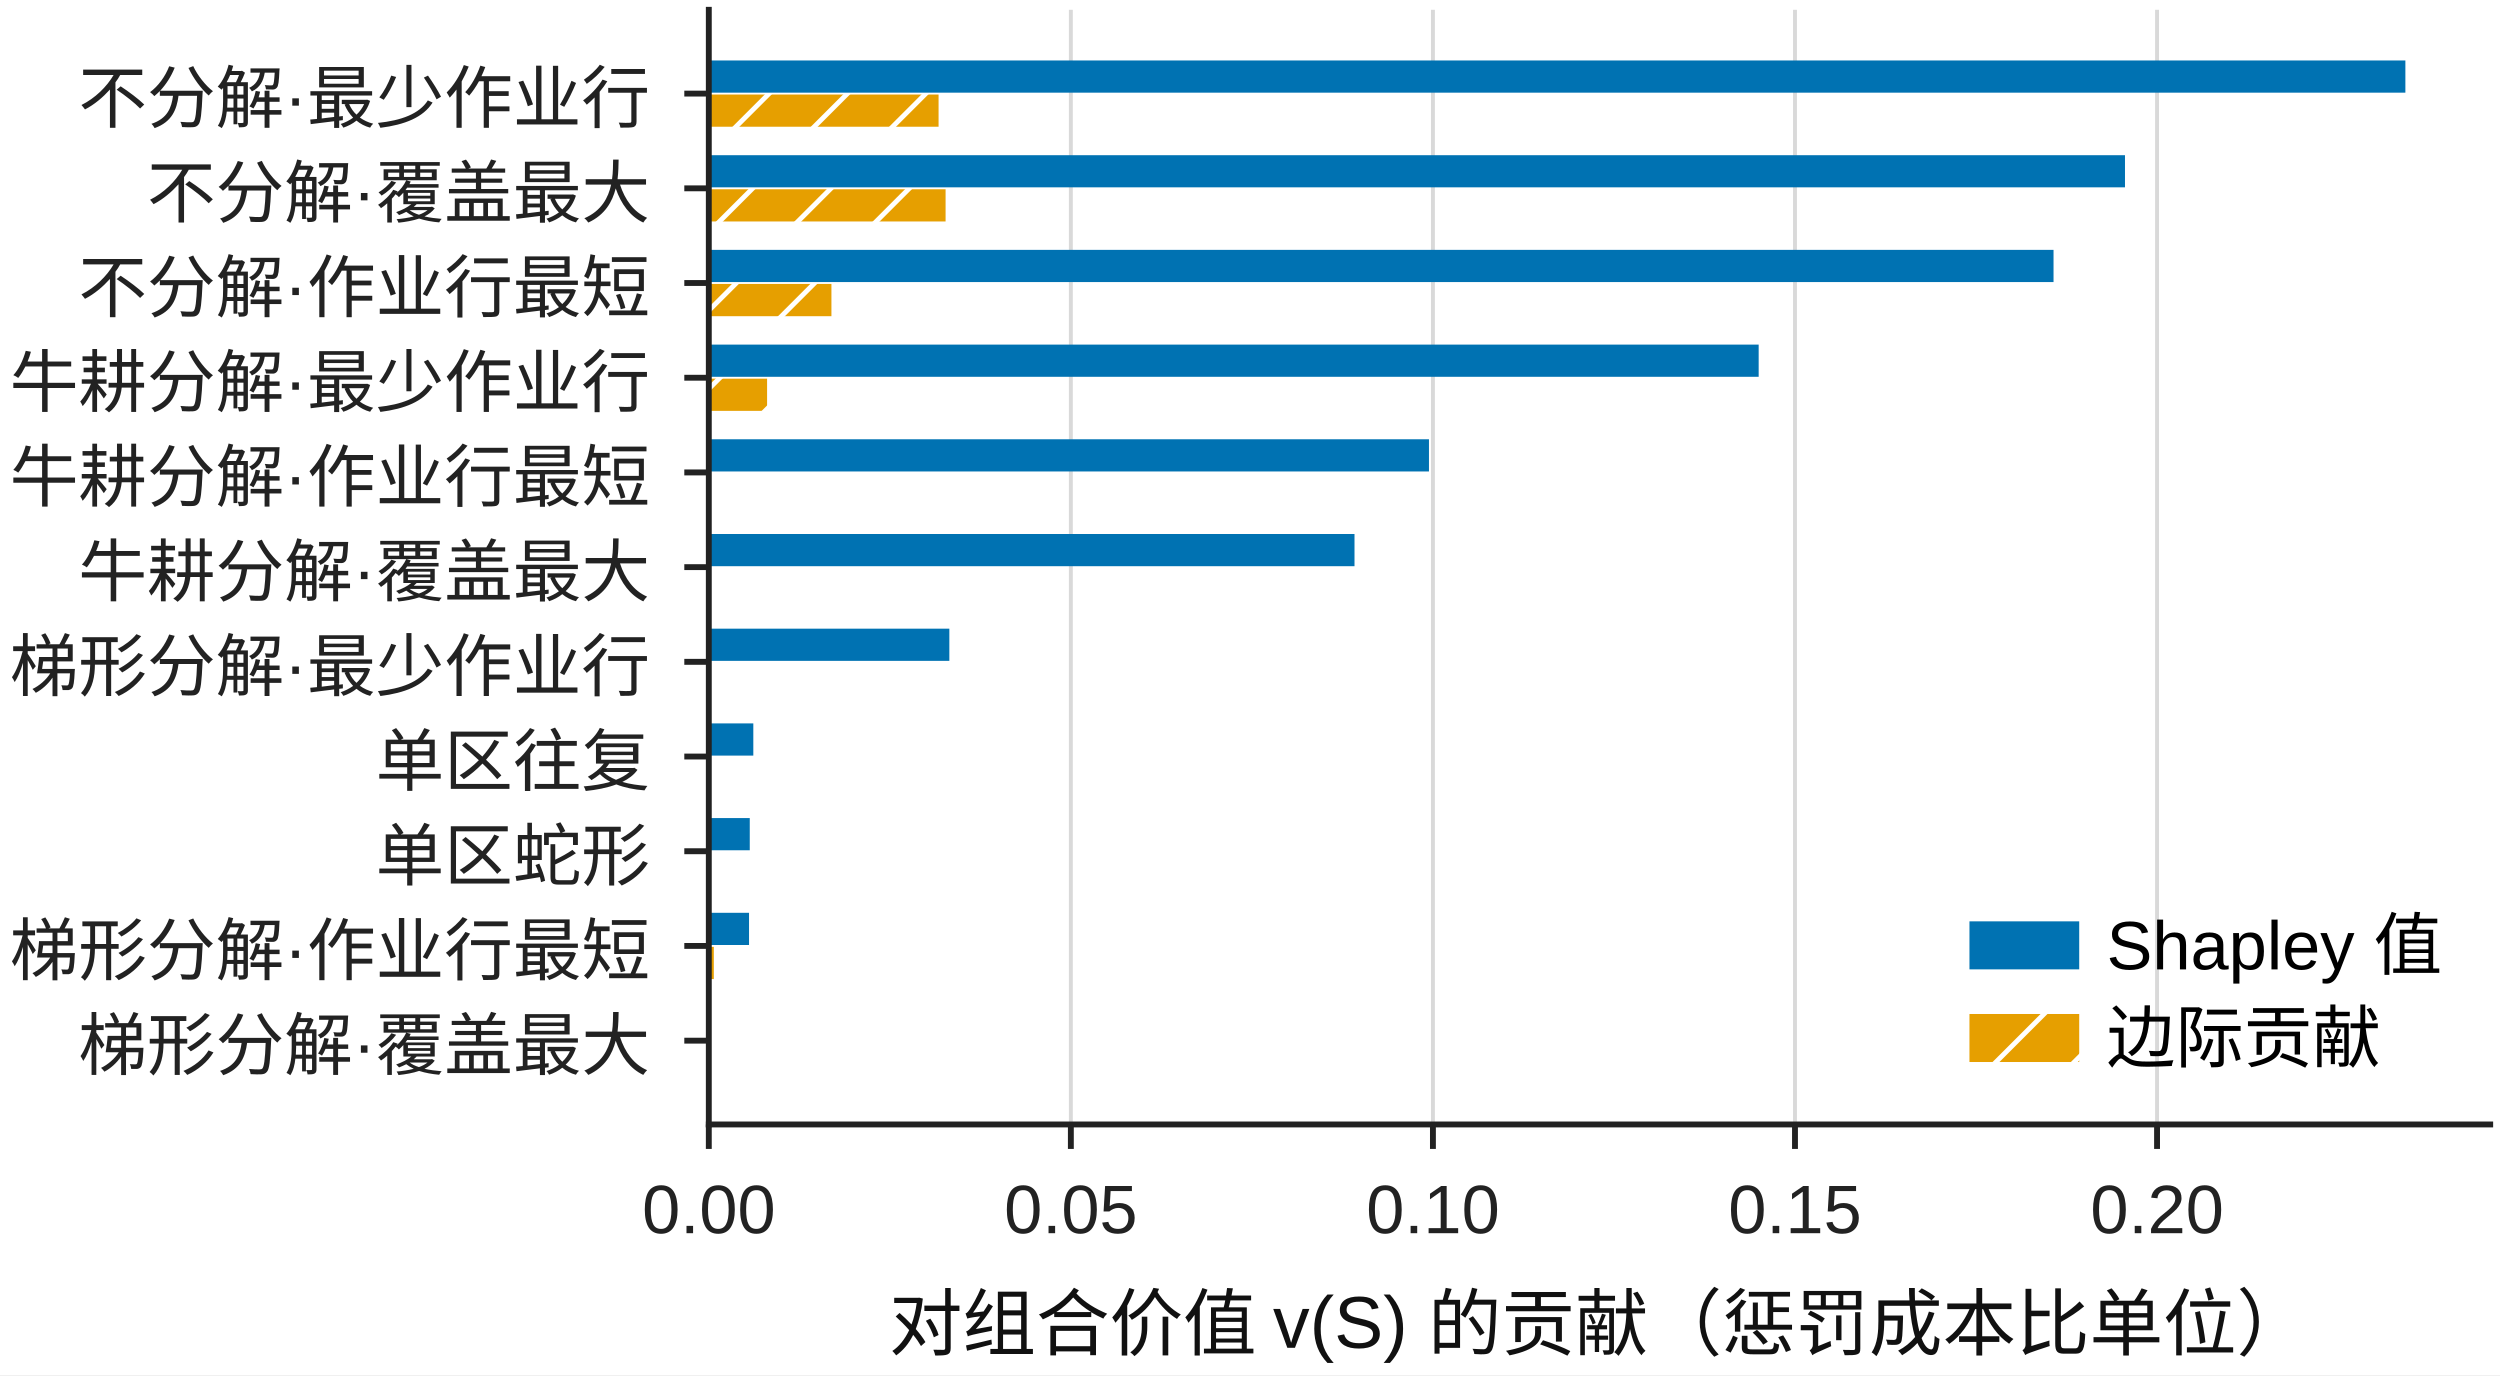
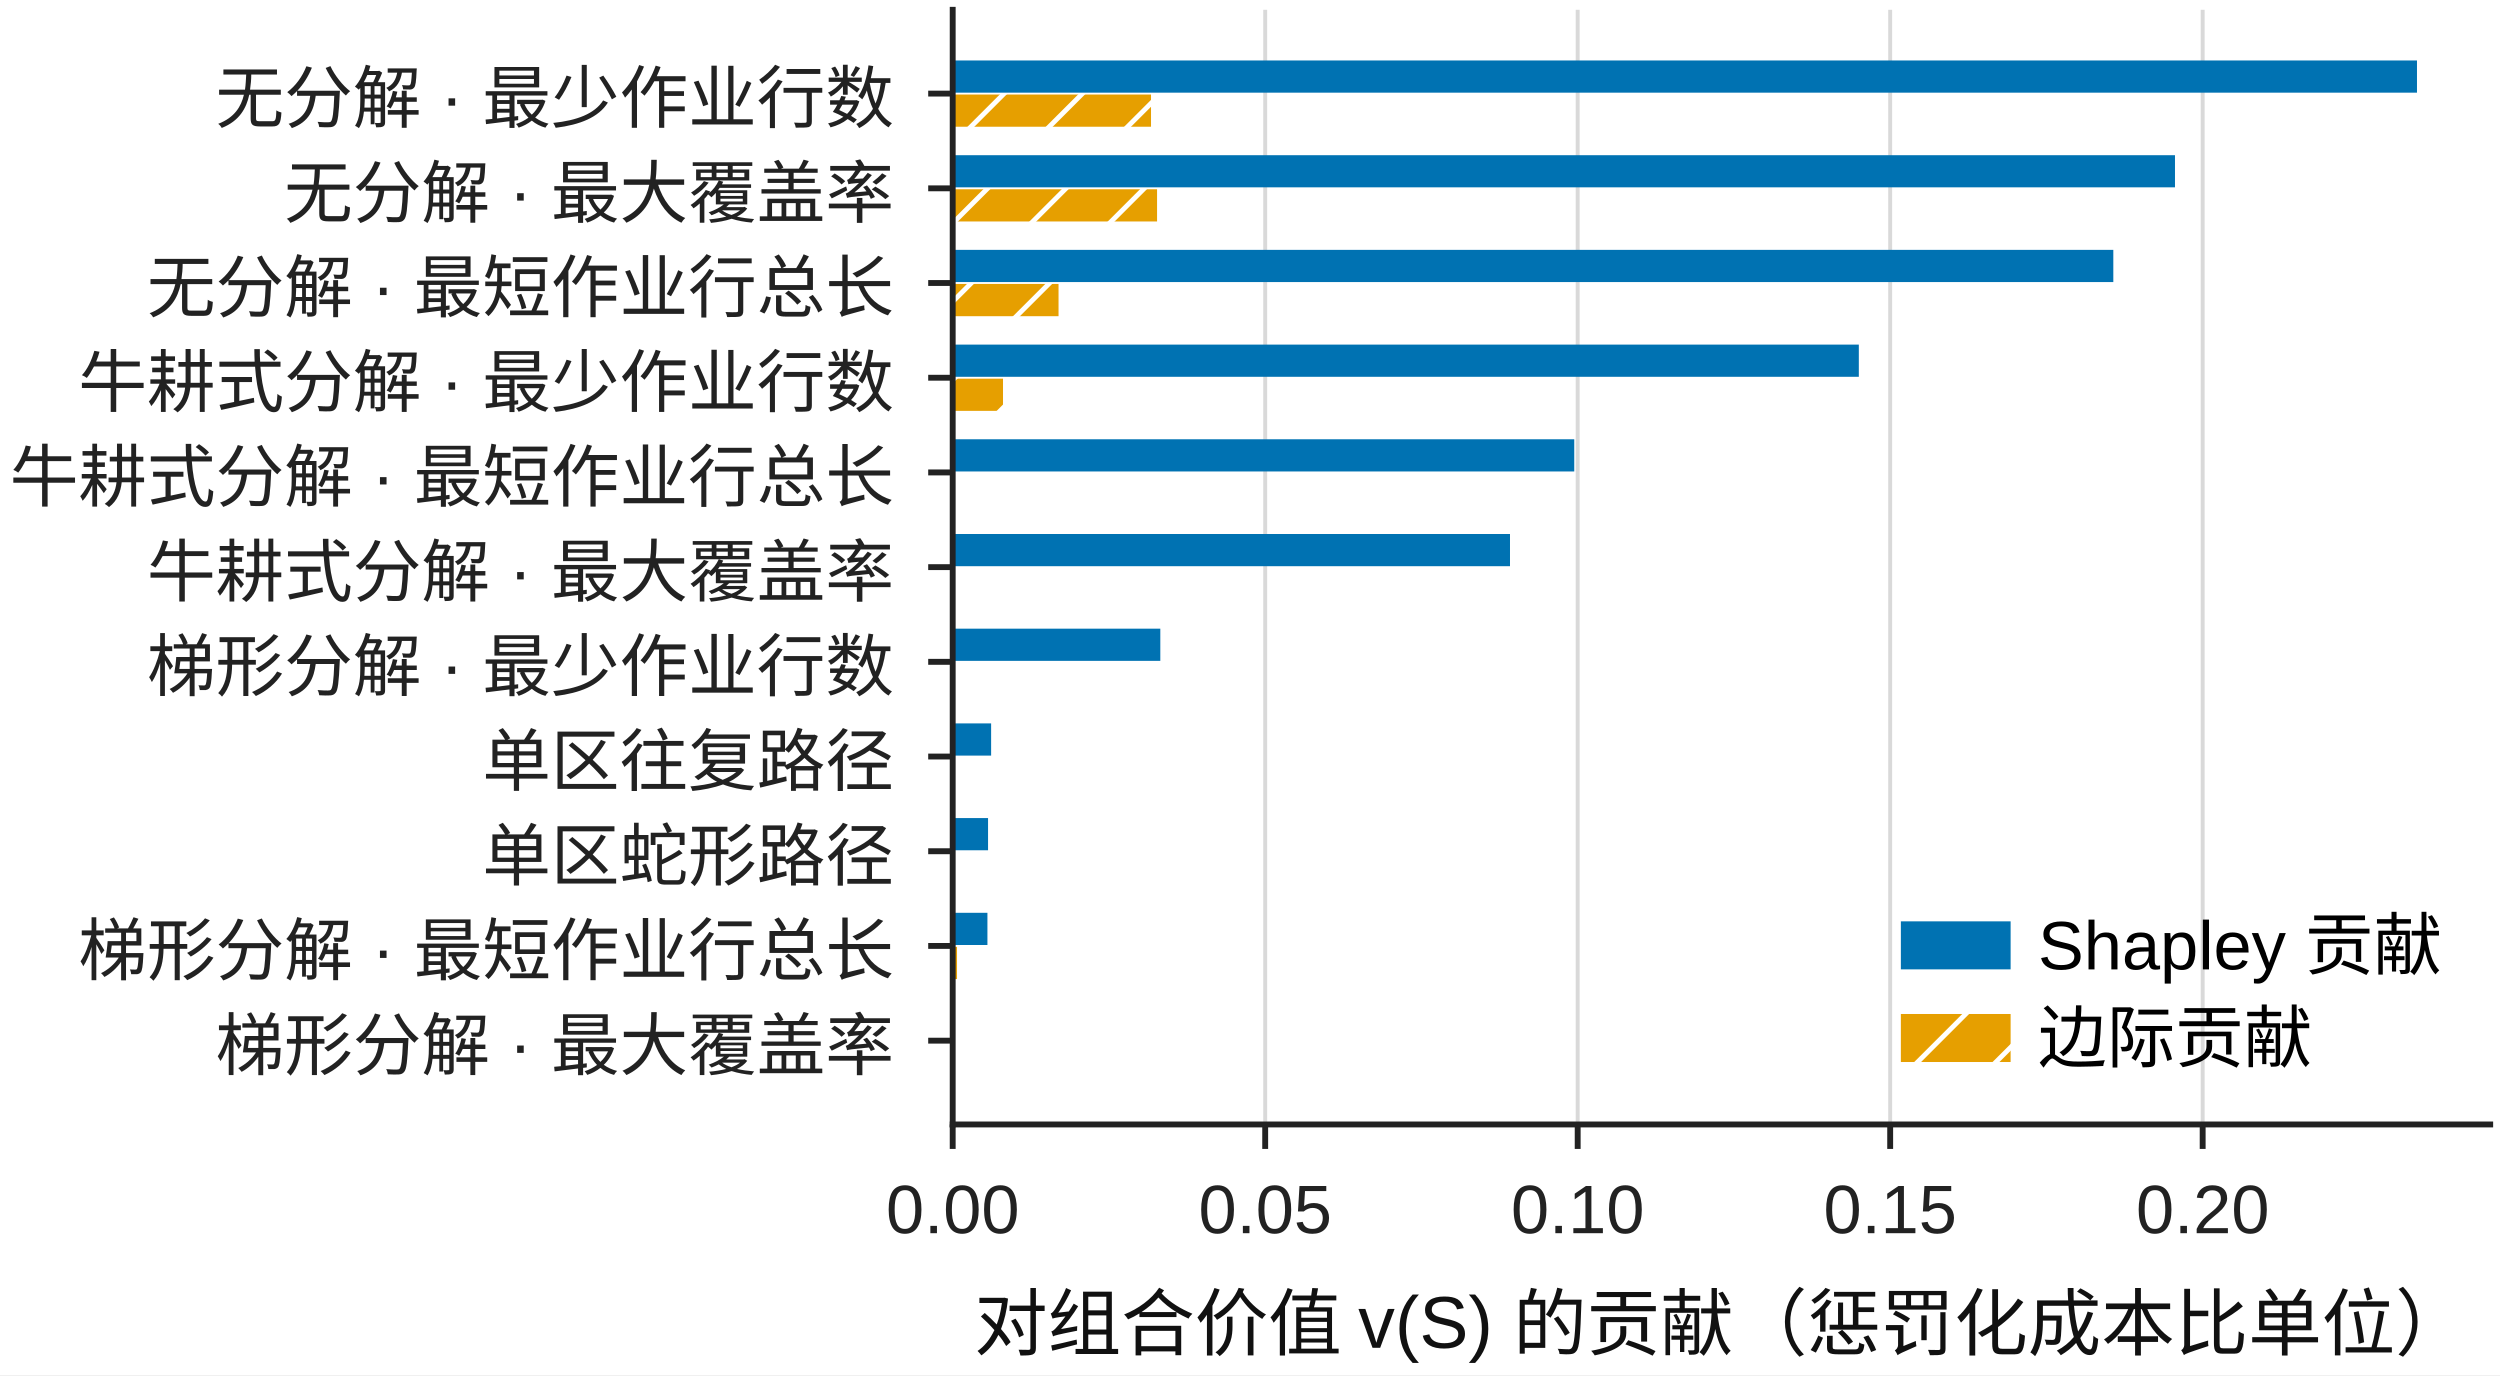
<svg xmlns="http://www.w3.org/2000/svg" xmlns:xlink="http://www.w3.org/1999/xlink" width="255.118pt" height="140.315pt" viewBox="0 0 255.118 140.315" version="1.1">
  <defs>
    <style type="text/css">*{stroke-linejoin: round; stroke-linecap: butt}</style>
  </defs>
  <g id="figure_1">
    <g id="patch_1">
      <path d="M 0 140.315  L 255.118 140.315  L 255.118 0  L 0 0  z " style="fill: #ffffff" />
    </g>
    <g id="axes_1">
      <g id="patch_2">
-         <path d="M 72.331 114.748  L 254.118 114.748  L 254.118 1  L 72.331 1  z " style="fill: #ffffff" />
+         <path d="M 97.22 114.748  L 254.118 114.748  L 254.118 1  L 97.22 1  z " style="fill: #ffffff" />
      </g>
      <g id="matplotlib.axis_1">
        <g id="xtick_1">
          <g id="line2d_1">
-             <path d="M 72.331 114.748  L 72.331 1  " clip-path="url(#p17f7d53b56)" style="fill: none; stroke: #d9d9d9; stroke-width: 0.4; stroke-linecap: square" />
+             <path d="M 97.22 114.748  L 97.22 1  " clip-path="url(#pa2594eb626)" style="fill: none; stroke: #d9d9d9; stroke-width: 0.4; stroke-linecap: square" />
          </g>
          <g id="line2d_2">
            <defs>
-               <path id="ma6243a1132" d="M 0 0  L 0 2.5  " style="stroke: #222222; stroke-width: 0.6" />
+               <path id="m73b802f398" d="M 0 0  L 0 2.5  " style="stroke: #222222; stroke-width: 0.6" />
            </defs>
            <g>
-               <use xlink:href="#ma6243a1132" x="72.331" y="114.748" style="fill: #222222; stroke: #222222; stroke-width: 0.6" />
+               <use xlink:href="#m73b802f398" x="97.22" y="114.748" style="fill: #222222; stroke: #222222; stroke-width: 0.6" />
            </g>
          </g>
          <g id="text_1">
-             <text style="font-size: 7px; font-family: 'Liberation Sans', 'Noto Sans CJK SC', 'DejaVu Sans'; text-anchor: middle; fill: #222222" x="72.331" y="125.844" transform="rotate(-0 72.33078 125.8439)">0.00</text>
+             <text style="font-size: 7px; font-family: 'Liberation Sans', 'Noto Sans CJK SC', 'DejaVu Sans'; text-anchor: middle; fill: #222222" x="97.22" y="125.844" transform="rotate(-0 97.22016 125.8439)">0.00</text>
          </g>
        </g>
        <g id="xtick_2">
          <g id="line2d_3">
-             <path d="M 109.278 114.748  L 109.278 1  " clip-path="url(#p17f7d53b56)" style="fill: none; stroke: #d9d9d9; stroke-width: 0.4; stroke-linecap: square" />
+             <path d="M 129.109 114.748  L 129.109 1  " clip-path="url(#pa2594eb626)" style="fill: none; stroke: #d9d9d9; stroke-width: 0.4; stroke-linecap: square" />
          </g>
          <g id="line2d_4">
            <g>
-               <use xlink:href="#ma6243a1132" x="109.278" y="114.748" style="fill: #222222; stroke: #222222; stroke-width: 0.6" />
+               <use xlink:href="#m73b802f398" x="129.109" y="114.748" style="fill: #222222; stroke: #222222; stroke-width: 0.6" />
            </g>
          </g>
          <g id="text_2">
-             <text style="font-size: 7px; font-family: 'Liberation Sans', 'Noto Sans CJK SC', 'DejaVu Sans'; text-anchor: middle; fill: #222222" x="109.278" y="125.844" transform="rotate(-0 109.2783 125.8439)">0.05</text>
+             <text style="font-size: 7px; font-family: 'Liberation Sans', 'Noto Sans CJK SC', 'DejaVu Sans'; text-anchor: middle; fill: #222222" x="129.109" y="125.844" transform="rotate(-0 129.109 125.8439)">0.05</text>
          </g>
        </g>
        <g id="xtick_3">
          <g id="line2d_5">
-             <path d="M 146.226 114.748  L 146.226 1  " clip-path="url(#p17f7d53b56)" style="fill: none; stroke: #d9d9d9; stroke-width: 0.4; stroke-linecap: square" />
+             <path d="M 160.998 114.748  L 160.998 1  " clip-path="url(#pa2594eb626)" style="fill: none; stroke: #d9d9d9; stroke-width: 0.4; stroke-linecap: square" />
          </g>
          <g id="line2d_6">
            <g>
-               <use xlink:href="#ma6243a1132" x="146.226" y="114.748" style="fill: #222222; stroke: #222222; stroke-width: 0.6" />
+               <use xlink:href="#m73b802f398" x="160.998" y="114.748" style="fill: #222222; stroke: #222222; stroke-width: 0.6" />
            </g>
          </g>
          <g id="text_3">
-             <text style="font-size: 7px; font-family: 'Liberation Sans', 'Noto Sans CJK SC', 'DejaVu Sans'; text-anchor: middle; fill: #222222" x="146.226" y="125.844" transform="rotate(-0 146.2258 125.8439)">0.10</text>
+             <text style="font-size: 7px; font-family: 'Liberation Sans', 'Noto Sans CJK SC', 'DejaVu Sans'; text-anchor: middle; fill: #222222" x="160.998" y="125.844" transform="rotate(-0 160.9979 125.8439)">0.10</text>
          </g>
        </g>
        <g id="xtick_4">
          <g id="line2d_7">
-             <path d="M 183.173 114.748  L 183.173 1  " clip-path="url(#p17f7d53b56)" style="fill: none; stroke: #d9d9d9; stroke-width: 0.4; stroke-linecap: square" />
+             <path d="M 192.887 114.748  L 192.887 1  " clip-path="url(#pa2594eb626)" style="fill: none; stroke: #d9d9d9; stroke-width: 0.4; stroke-linecap: square" />
          </g>
          <g id="line2d_8">
            <g>
-               <use xlink:href="#ma6243a1132" x="183.173" y="114.748" style="fill: #222222; stroke: #222222; stroke-width: 0.6" />
+               <use xlink:href="#m73b802f398" x="192.887" y="114.748" style="fill: #222222; stroke: #222222; stroke-width: 0.6" />
            </g>
          </g>
          <g id="text_4">
-             <text style="font-size: 7px; font-family: 'Liberation Sans', 'Noto Sans CJK SC', 'DejaVu Sans'; text-anchor: middle; fill: #222222" x="183.173" y="125.844" transform="rotate(-0 183.1734 125.8439)">0.15</text>
+             <text style="font-size: 7px; font-family: 'Liberation Sans', 'Noto Sans CJK SC', 'DejaVu Sans'; text-anchor: middle; fill: #222222" x="192.887" y="125.844" transform="rotate(-0 192.8868 125.8439)">0.15</text>
          </g>
        </g>
        <g id="xtick_5">
          <g id="line2d_9">
-             <path d="M 220.121 114.748  L 220.121 1  " clip-path="url(#p17f7d53b56)" style="fill: none; stroke: #d9d9d9; stroke-width: 0.4; stroke-linecap: square" />
+             <path d="M 224.776 114.748  L 224.776 1  " clip-path="url(#pa2594eb626)" style="fill: none; stroke: #d9d9d9; stroke-width: 0.4; stroke-linecap: square" />
          </g>
          <g id="line2d_10">
            <g>
-               <use xlink:href="#ma6243a1132" x="220.121" y="114.748" style="fill: #222222; stroke: #222222; stroke-width: 0.6" />
+               <use xlink:href="#m73b802f398" x="224.776" y="114.748" style="fill: #222222; stroke: #222222; stroke-width: 0.6" />
            </g>
          </g>
          <g id="text_5">
-             <text style="font-size: 7px; font-family: 'Liberation Sans', 'Noto Sans CJK SC', 'DejaVu Sans'; text-anchor: middle; fill: #222222" x="220.121" y="125.844" transform="rotate(-0 220.1209 125.8439)">0.20</text>
+             <text style="font-size: 7px; font-family: 'Liberation Sans', 'Noto Sans CJK SC', 'DejaVu Sans'; text-anchor: middle; fill: #222222" x="224.776" y="125.844" transform="rotate(-0 224.7756 125.8439)">0.20</text>
          </g>
        </g>
        <g id="text_6">
-           <text style="font-size: 7.5px; font-family: 'Liberation Sans', 'Noto Sans CJK SC', 'DejaVu Sans'; text-anchor: middle; fill: #111111" x="163.224" y="137.737" transform="rotate(-0 163.2244 137.7366)">对组合价值 v(S) 的贡献（惩罚成本比单位）</text>
+           <text style="font-size: 7.5px; font-family: 'Liberation Sans', 'Noto Sans CJK SC', 'DejaVu Sans'; text-anchor: middle; fill: #111111" x="175.669" y="137.737" transform="rotate(-0 175.6691 137.7366)">对组合价值 v(S) 的贡献（惩罚化成本比单位）</text>
        </g>
      </g>
      <g id="matplotlib.axis_2">
        <g id="ytick_1">
          <g id="line2d_11">
            <defs>
-               <path id="mcd2bfc6cad" d="M 0 0  L -2.5 0  " style="stroke: #222222; stroke-width: 0.6" />
+               <path id="m5dc2315831" d="M 0 0  L -2.5 0  " style="stroke: #222222; stroke-width: 0.6" />
            </defs>
            <g>
-               <use xlink:href="#mcd2bfc6cad" x="72.331" y="9.553" style="fill: #222222; stroke: #222222; stroke-width: 0.6" />
+               <use xlink:href="#m5dc2315831" x="97.22" y="9.553" style="fill: #222222; stroke: #222222; stroke-width: 0.6" />
            </g>
          </g>
          <g id="text_7">
-             <text style="font-size: 7px; font-family: 'Liberation Sans', 'Noto Sans CJK SC', 'DejaVu Sans'; text-anchor: end; fill: #222222" x="66.331" y="12.496" transform="rotate(-0 66.33078 12.49611)">不分解·最少作业行</text>
+             <text style="font-size: 7px; font-family: 'Liberation Sans', 'Noto Sans CJK SC', 'DejaVu Sans'; text-anchor: end; fill: #222222" x="91.22" y="12.496" transform="rotate(-0 91.22016 12.49611)">无分解 · 最少作业行数</text>
          </g>
        </g>
        <g id="ytick_2">
          <g id="line2d_12">
            <g>
-               <use xlink:href="#mcd2bfc6cad" x="72.331" y="19.217" style="fill: #222222; stroke: #222222; stroke-width: 0.6" />
+               <use xlink:href="#m5dc2315831" x="97.22" y="19.217" style="fill: #222222; stroke: #222222; stroke-width: 0.6" />
            </g>
          </g>
          <g id="text_8">
-             <text style="font-size: 7px; font-family: 'Liberation Sans', 'Noto Sans CJK SC', 'DejaVu Sans'; text-anchor: end; fill: #222222" x="66.331" y="22.164" transform="rotate(-0 66.33078 22.16414)">不分解·覆盖最大</text>
+             <text style="font-size: 7px; font-family: 'Liberation Sans', 'Noto Sans CJK SC', 'DejaVu Sans'; text-anchor: end; fill: #222222" x="91.22" y="22.182" transform="rotate(-0 91.22016 22.18164)">无分解 · 最大覆盖率</text>
          </g>
        </g>
        <g id="ytick_3">
          <g id="line2d_13">
            <g>
-               <use xlink:href="#mcd2bfc6cad" x="72.331" y="28.881" style="fill: #222222; stroke: #222222; stroke-width: 0.6" />
+               <use xlink:href="#m5dc2315831" x="97.22" y="28.881" style="fill: #222222; stroke: #222222; stroke-width: 0.6" />
            </g>
          </g>
          <g id="text_9">
-             <text style="font-size: 7px; font-family: 'Liberation Sans', 'Noto Sans CJK SC', 'DejaVu Sans'; text-anchor: end; fill: #222222" x="66.331" y="31.825" transform="rotate(-0 66.33078 31.82452)">不分解·作业行最短</text>
+             <text style="font-size: 7px; font-family: 'Liberation Sans', 'Noto Sans CJK SC', 'DejaVu Sans'; text-anchor: end; fill: #222222" x="91.22" y="31.825" transform="rotate(-0 91.22016 31.82452)">无分解 · 最短作业行总长</text>
          </g>
        </g>
        <g id="ytick_4">
          <g id="line2d_14">
            <g>
-               <use xlink:href="#mcd2bfc6cad" x="72.331" y="38.545" style="fill: #222222; stroke: #222222; stroke-width: 0.6" />
+               <use xlink:href="#m5dc2315831" x="97.22" y="38.545" style="fill: #222222; stroke: #222222; stroke-width: 0.6" />
            </g>
          </g>
          <g id="text_10">
-             <text style="font-size: 7px; font-family: 'Liberation Sans', 'Noto Sans CJK SC', 'DejaVu Sans'; text-anchor: end; fill: #222222" x="66.331" y="41.489" transform="rotate(-0 66.33078 41.48873)">牛耕分解·最少作业行</text>
+             <text style="font-size: 7px; font-family: 'Liberation Sans', 'Noto Sans CJK SC', 'DejaVu Sans'; text-anchor: end; fill: #222222" x="91.22" y="41.489" transform="rotate(-0 91.22016 41.48873)">牛耕式分解 · 最少作业行数</text>
          </g>
        </g>
        <g id="ytick_5">
          <g id="line2d_15">
            <g>
-               <use xlink:href="#mcd2bfc6cad" x="72.331" y="48.21" style="fill: #222222; stroke: #222222; stroke-width: 0.6" />
+               <use xlink:href="#m5dc2315831" x="97.22" y="48.21" style="fill: #222222; stroke: #222222; stroke-width: 0.6" />
            </g>
          </g>
          <g id="text_11">
-             <text style="font-size: 7px; font-family: 'Liberation Sans', 'Noto Sans CJK SC', 'DejaVu Sans'; text-anchor: end; fill: #222222" x="66.331" y="51.153" transform="rotate(-0 66.33078 51.15294)">牛耕分解·作业行最短</text>
+             <text style="font-size: 7px; font-family: 'Liberation Sans', 'Noto Sans CJK SC', 'DejaVu Sans'; text-anchor: end; fill: #222222" x="91.22" y="51.153" transform="rotate(-0 91.22016 51.15294)">牛耕式分解 · 最短作业行总长</text>
          </g>
        </g>
        <g id="ytick_6">
          <g id="line2d_16">
            <g>
-               <use xlink:href="#mcd2bfc6cad" x="72.331" y="57.874" style="fill: #222222; stroke: #222222; stroke-width: 0.6" />
+               <use xlink:href="#m5dc2315831" x="97.22" y="57.874" style="fill: #222222; stroke: #222222; stroke-width: 0.6" />
            </g>
          </g>
          <g id="text_12">
-             <text style="font-size: 7px; font-family: 'Liberation Sans', 'Noto Sans CJK SC', 'DejaVu Sans'; text-anchor: end; fill: #222222" x="66.331" y="60.821" transform="rotate(-0 66.33078 60.82097)">牛耕分解·覆盖最大</text>
+             <text style="font-size: 7px; font-family: 'Liberation Sans', 'Noto Sans CJK SC', 'DejaVu Sans'; text-anchor: end; fill: #222222" x="91.22" y="60.838" transform="rotate(-0 91.22016 60.83847)">牛耕式分解 · 最大覆盖率</text>
          </g>
        </g>
        <g id="ytick_7">
          <g id="line2d_17">
            <g>
-               <use xlink:href="#mcd2bfc6cad" x="72.331" y="67.538" style="fill: #222222; stroke: #222222; stroke-width: 0.6" />
+               <use xlink:href="#m5dc2315831" x="97.22" y="67.538" style="fill: #222222; stroke: #222222; stroke-width: 0.6" />
            </g>
          </g>
          <g id="text_13">
-             <text style="font-size: 7px; font-family: 'Liberation Sans', 'Noto Sans CJK SC', 'DejaVu Sans'; text-anchor: end; fill: #222222" x="66.331" y="70.481" transform="rotate(-0 66.33078 70.48135)">梯形分解·最少作业行</text>
+             <text style="font-size: 7px; font-family: 'Liberation Sans', 'Noto Sans CJK SC', 'DejaVu Sans'; text-anchor: end; fill: #222222" x="91.22" y="70.481" transform="rotate(-0 91.22016 70.48135)">梯形分解 · 最少作业行数</text>
          </g>
        </g>
        <g id="ytick_8">
          <g id="line2d_18">
            <g>
-               <use xlink:href="#mcd2bfc6cad" x="72.331" y="77.202" style="fill: #222222; stroke: #222222; stroke-width: 0.6" />
+               <use xlink:href="#m5dc2315831" x="97.22" y="77.202" style="fill: #222222; stroke: #222222; stroke-width: 0.6" />
            </g>
          </g>
          <g id="text_14">
-             <text style="font-size: 7px; font-family: 'Liberation Sans', 'Noto Sans CJK SC', 'DejaVu Sans'; text-anchor: end; fill: #222222" x="66.331" y="80.156" transform="rotate(-0 66.33078 80.1565)">单区往复</text>
+             <text style="font-size: 7px; font-family: 'Liberation Sans', 'Noto Sans CJK SC', 'DejaVu Sans'; text-anchor: end; fill: #222222" x="91.22" y="80.156" transform="rotate(-0 91.22016 80.1565)">单区往复路径</text>
          </g>
        </g>
        <g id="ytick_9">
          <g id="line2d_19">
            <g>
-               <use xlink:href="#mcd2bfc6cad" x="72.331" y="86.866" style="fill: #222222; stroke: #222222; stroke-width: 0.6" />
+               <use xlink:href="#m5dc2315831" x="97.22" y="86.866" style="fill: #222222; stroke: #222222; stroke-width: 0.6" />
            </g>
          </g>
          <g id="text_15">
-             <text style="font-size: 7px; font-family: 'Liberation Sans', 'Noto Sans CJK SC', 'DejaVu Sans'; text-anchor: end; fill: #222222" x="66.331" y="89.821" transform="rotate(-0 66.33078 89.8207)">单区蛇形</text>
+             <text style="font-size: 7px; font-family: 'Liberation Sans', 'Noto Sans CJK SC', 'DejaVu Sans'; text-anchor: end; fill: #222222" x="91.22" y="89.821" transform="rotate(-0 91.22016 89.8207)">单区蛇形路径</text>
          </g>
        </g>
        <g id="ytick_10">
          <g id="line2d_20">
            <g>
-               <use xlink:href="#mcd2bfc6cad" x="72.331" y="96.531" style="fill: #222222; stroke: #222222; stroke-width: 0.6" />
+               <use xlink:href="#m5dc2315831" x="97.22" y="96.531" style="fill: #222222; stroke: #222222; stroke-width: 0.6" />
            </g>
          </g>
          <g id="text_16">
-             <text style="font-size: 7px; font-family: 'Liberation Sans', 'Noto Sans CJK SC', 'DejaVu Sans'; text-anchor: end; fill: #222222" x="66.331" y="99.474" transform="rotate(-0 66.33078 99.47397)">梯形分解·作业行最短</text>
+             <text style="font-size: 7px; font-family: 'Liberation Sans', 'Noto Sans CJK SC', 'DejaVu Sans'; text-anchor: end; fill: #222222" x="91.22" y="99.474" transform="rotate(-0 91.22016 99.47397)">梯形分解 · 最短作业行总长</text>
          </g>
        </g>
        <g id="ytick_11">
          <g id="line2d_21">
            <g>
-               <use xlink:href="#mcd2bfc6cad" x="72.331" y="106.195" style="fill: #222222; stroke: #222222; stroke-width: 0.6" />
+               <use xlink:href="#m5dc2315831" x="97.22" y="106.195" style="fill: #222222; stroke: #222222; stroke-width: 0.6" />
            </g>
          </g>
          <g id="text_17">
-             <text style="font-size: 7px; font-family: 'Liberation Sans', 'Noto Sans CJK SC', 'DejaVu Sans'; text-anchor: end; fill: #222222" x="66.331" y="109.142" transform="rotate(-0 66.33078 109.142)">梯形分解·覆盖最大</text>
+             <text style="font-size: 7px; font-family: 'Liberation Sans', 'Noto Sans CJK SC', 'DejaVu Sans'; text-anchor: end; fill: #222222" x="91.22" y="109.16" transform="rotate(-0 91.22016 109.1595)">梯形分解 · 最大覆盖率</text>
          </g>
        </g>
      </g>
      <g id="patch_3">
-         <path d="M 72.331 9.456  L 245.462 9.456  L 245.462 6.17  L 72.331 6.17  z " clip-path="url(#p17f7d53b56)" style="fill: #0072b2" />
+         <path d="M 97.22 9.456  L 246.647 9.456  L 246.647 6.17  L 97.22 6.17  z " clip-path="url(#pa2594eb626)" style="fill: #0072b2" />
      </g>
      <g id="patch_4">
-         <path d="M 72.331 19.12  L 216.849 19.12  L 216.849 15.835  L 72.331 15.835  z " clip-path="url(#p17f7d53b56)" style="fill: #0072b2" />
+         <path d="M 97.22 19.12  L 221.951 19.12  L 221.951 15.835  L 97.22 15.835  z " clip-path="url(#pa2594eb626)" style="fill: #0072b2" />
      </g>
      <g id="patch_5">
-         <path d="M 72.331 28.785  L 209.557 28.785  L 209.557 25.499  L 72.331 25.499  z " clip-path="url(#p17f7d53b56)" style="fill: #0072b2" />
+         <path d="M 97.22 28.785  L 215.658 28.785  L 215.658 25.499  L 97.22 25.499  z " clip-path="url(#pa2594eb626)" style="fill: #0072b2" />
      </g>
      <g id="patch_6">
-         <path d="M 72.331 38.449  L 179.467 38.449  L 179.467 35.163  L 72.331 35.163  z " clip-path="url(#p17f7d53b56)" style="fill: #0072b2" />
+         <path d="M 97.22 38.449  L 189.688 38.449  L 189.688 35.163  L 97.22 35.163  z " clip-path="url(#pa2594eb626)" style="fill: #0072b2" />
      </g>
      <g id="patch_7">
-         <path d="M 72.331 48.113  L 145.822 48.113  L 145.822 44.827  L 72.331 44.827  z " clip-path="url(#p17f7d53b56)" style="fill: #0072b2" />
+         <path d="M 97.22 48.113  L 160.649 48.113  L 160.649 44.827  L 97.22 44.827  z " clip-path="url(#pa2594eb626)" style="fill: #0072b2" />
      </g>
      <g id="patch_8">
-         <path d="M 72.331 57.777  L 138.223 57.777  L 138.223 54.491  L 72.331 54.491  z " clip-path="url(#p17f7d53b56)" style="fill: #0072b2" />
+         <path d="M 97.22 57.777  L 154.091 57.777  L 154.091 54.491  L 97.22 54.491  z " clip-path="url(#pa2594eb626)" style="fill: #0072b2" />
      </g>
      <g id="patch_9">
-         <path d="M 72.331 67.441  L 96.878 67.441  L 96.878 64.156  L 72.331 64.156  z " clip-path="url(#p17f7d53b56)" style="fill: #0072b2" />
+         <path d="M 97.22 67.441  L 118.407 67.441  L 118.407 64.156  L 97.22 64.156  z " clip-path="url(#pa2594eb626)" style="fill: #0072b2" />
      </g>
      <g id="patch_10">
-         <path d="M 72.331 77.106  L 76.874 77.106  L 76.874 73.82  L 72.331 73.82  z " clip-path="url(#p17f7d53b56)" style="fill: #0072b2" />
+         <path d="M 97.22 77.106  L 101.141 77.106  L 101.141 73.82  L 97.22 73.82  z " clip-path="url(#pa2594eb626)" style="fill: #0072b2" />
      </g>
      <g id="patch_11">
-         <path d="M 72.331 86.77  L 76.511 86.77  L 76.511 83.484  L 72.331 83.484  z " clip-path="url(#p17f7d53b56)" style="fill: #0072b2" />
+         <path d="M 97.22 86.77  L 100.828 86.77  L 100.828 83.484  L 97.22 83.484  z " clip-path="url(#pa2594eb626)" style="fill: #0072b2" />
      </g>
      <g id="patch_12">
-         <path d="M 72.331 96.434  L 76.437 96.434  L 76.437 93.148  L 72.331 93.148  z " clip-path="url(#p17f7d53b56)" style="fill: #0072b2" />
+         <path d="M 97.22 96.434  L 100.764 96.434  L 100.764 93.148  L 97.22 93.148  z " clip-path="url(#pa2594eb626)" style="fill: #0072b2" />
      </g>
      <g id="patch_13">
-         <path d="M 72.331 106.098  L 72.511 106.098  L 72.511 102.812  L 72.331 102.812  z " clip-path="url(#p17f7d53b56)" style="fill: #0072b2" />
+         <path d="M 97.22 106.098  L 97.375 106.098  L 97.375 102.812  L 97.22 102.812  z " clip-path="url(#pa2594eb626)" style="fill: #0072b2" />
      </g>
      <g id="patch_14">
-         <path d="M 72.331 12.935  L 95.779 12.935  L 95.779 9.649  L 72.331 9.649  z " clip-path="url(#p17f7d53b56)" style="fill: url(#h63b164978e)" />
+         <path d="M 97.22 12.935  L 117.458 12.935  L 117.458 9.649  L 97.22 9.649  z " clip-path="url(#pa2594eb626)" style="fill: url(#h008d9a49b0)" />
      </g>
      <g id="patch_15">
-         <path d="M 72.331 22.6  L 96.494 22.6  L 96.494 19.314  L 72.331 19.314  z " clip-path="url(#p17f7d53b56)" style="fill: url(#h63b164978e)" />
+         <path d="M 97.22 22.6  L 118.075 22.6  L 118.075 19.314  L 97.22 19.314  z " clip-path="url(#pa2594eb626)" style="fill: url(#h008d9a49b0)" />
      </g>
      <g id="patch_16">
-         <path d="M 72.331 32.264  L 84.845 32.264  L 84.845 28.978  L 72.331 28.978  z " clip-path="url(#p17f7d53b56)" style="fill: url(#h63b164978e)" />
+         <path d="M 97.22 32.264  L 108.021 32.264  L 108.021 28.978  L 97.22 28.978  z " clip-path="url(#pa2594eb626)" style="fill: url(#h008d9a49b0)" />
      </g>
      <g id="patch_17">
-         <path d="M 72.331 41.928  L 78.279 41.928  L 78.279 38.642  L 72.331 38.642  z " clip-path="url(#p17f7d53b56)" style="fill: url(#h63b164978e)" />
+         <path d="M 97.22 41.928  L 102.354 41.928  L 102.354 38.642  L 97.22 38.642  z " clip-path="url(#pa2594eb626)" style="fill: url(#h008d9a49b0)" />
      </g>
      <g id="patch_18">
-         <path d="M 72.331 51.592  L 72.379 51.592  L 72.379 48.306  L 72.331 48.306  z " clip-path="url(#p17f7d53b56)" style="fill: url(#h63b164978e)" />
+         <path d="M 97.22 51.592  L 97.262 51.592  L 97.262 48.306  L 97.22 48.306  z " clip-path="url(#pa2594eb626)" style="fill: url(#h008d9a49b0)" />
      </g>
      <g id="patch_19">
-         <path d="M 72.331 61.256  L 72.331 61.256  L 72.331 57.971  L 72.331 57.971  z " clip-path="url(#p17f7d53b56)" style="fill: url(#h63b164978e)" />
+         <path d="M 97.22 61.256  L 97.22 61.256  L 97.22 57.971  L 97.22 57.971  z " clip-path="url(#pa2594eb626)" style="fill: url(#h008d9a49b0)" />
      </g>
      <g id="patch_20">
-         <path d="M 72.331 70.921  L 72.355 70.921  L 72.355 67.635  L 72.331 67.635  z " clip-path="url(#p17f7d53b56)" style="fill: url(#h63b164978e)" />
+         <path d="M 97.22 70.921  L 97.241 70.921  L 97.241 67.635  L 97.22 67.635  z " clip-path="url(#pa2594eb626)" style="fill: url(#h008d9a49b0)" />
      </g>
      <g id="patch_21">
-         <path d="M 72.331 80.585  L 72.331 80.585  L 72.331 77.299  L 72.331 77.299  z " clip-path="url(#p17f7d53b56)" style="fill: url(#h63b164978e)" />
+         <path d="M 97.22 80.585  L 97.22 80.585  L 97.22 77.299  L 97.22 77.299  z " clip-path="url(#pa2594eb626)" style="fill: url(#h008d9a49b0)" />
      </g>
      <g id="patch_22">
-         <path d="M 72.331 90.249  L 72.331 90.249  L 72.331 86.963  L 72.331 86.963  z " clip-path="url(#p17f7d53b56)" style="fill: url(#h63b164978e)" />
+         <path d="M 97.22 90.249  L 97.22 90.249  L 97.22 86.963  L 97.22 86.963  z " clip-path="url(#pa2594eb626)" style="fill: url(#h008d9a49b0)" />
      </g>
      <g id="patch_23">
-         <path d="M 72.331 99.913  L 72.843 99.913  L 72.843 96.627  L 72.331 96.627  z " clip-path="url(#p17f7d53b56)" style="fill: url(#h63b164978e)" />
+         <path d="M 97.22 99.913  L 97.662 99.913  L 97.662 96.627  L 97.22 96.627  z " clip-path="url(#pa2594eb626)" style="fill: url(#h008d9a49b0)" />
      </g>
      <g id="patch_24">
-         <path d="M 72.331 109.577  L 72.331 109.577  L 72.331 106.292  L 72.331 106.292  z " clip-path="url(#p17f7d53b56)" style="fill: url(#h63b164978e)" />
+         <path d="M 97.22 109.577  L 97.22 109.577  L 97.22 106.292  L 97.22 106.292  z " clip-path="url(#pa2594eb626)" style="fill: url(#h008d9a49b0)" />
      </g>
      <g id="patch_25">
-         <path d="M 72.331 114.748  L 72.331 1  " style="fill: none; stroke: #222222; stroke-width: 0.6; stroke-linejoin: miter; stroke-linecap: square" />
+         <path d="M 97.22 114.748  L 97.22 1  " style="fill: none; stroke: #222222; stroke-width: 0.6; stroke-linejoin: miter; stroke-linecap: square" />
      </g>
      <g id="patch_26">
-         <path d="M 72.331 114.748  L 254.118 114.748  " style="fill: none; stroke: #222222; stroke-width: 0.6; stroke-linejoin: miter; stroke-linecap: square" />
+         <path d="M 97.22 114.748  L 254.118 114.748  " style="fill: none; stroke: #222222; stroke-width: 0.6; stroke-linejoin: miter; stroke-linecap: square" />
      </g>
      <g id="legend_1">
        <g id="patch_27">
-           <path d="M 200.978 98.921  L 212.178 98.921  L 212.178 94.021  L 200.978 94.021  z " style="fill: #0072b2" />
+           <path d="M 193.978 98.921  L 205.178 98.921  L 205.178 94.021  L 193.978 94.021  z " style="fill: #0072b2" />
        </g>
        <g id="text_18">
-           <text style="font-size: 7px; font-family: 'Liberation Sans', 'Noto Sans CJK SC', 'DejaVu Sans'; text-anchor: start" x="214.978" y="98.921" transform="rotate(-0 214.9783 98.92144)">Shapley 值</text>
+           <text style="font-size: 7px; font-family: 'Liberation Sans', 'Noto Sans CJK SC', 'DejaVu Sans'; text-anchor: start" x="207.978" y="98.921" transform="rotate(-0 207.9783 98.92144)">Shapley 贡献</text>
        </g>
        <g id="patch_28">
-           <path d="M 200.978 108.375  L 212.178 108.375  L 212.178 103.475  L 200.978 103.475  z " style="fill: url(#h63b164978e)" />
+           <path d="M 193.978 108.375  L 205.178 108.375  L 205.178 103.475  L 193.978 103.475  z " style="fill: url(#h008d9a49b0)" />
        </g>
        <g id="text_19">
-           <text style="font-size: 7px; font-family: 'Liberation Sans', 'Noto Sans CJK SC', 'DejaVu Sans'; text-anchor: start" x="214.978" y="108.375" transform="rotate(-0 214.9783 108.3746)">边际贡献</text>
+           <text style="font-size: 7px; font-family: 'Liberation Sans', 'Noto Sans CJK SC', 'DejaVu Sans'; text-anchor: start" x="207.978" y="108.375" transform="rotate(-0 207.9783 108.3746)">边际贡献</text>
        </g>
      </g>
    </g>
  </g>
  <defs>
-     <clipPath id="p17f7d53b56">
-       <rect x="72.331" y="1" width="181.787" height="113.748" />
+     <clipPath id="pa2594eb626">
+       <rect x="97.22" y="1" width="156.898" height="113.748" />
    </clipPath>
  </defs>
  <defs>
-     <pattern id="h63b164978e" patternUnits="userSpaceOnUse" x="0" y="0" width="72" height="72">
+     <pattern id="h008d9a49b0" patternUnits="userSpaceOnUse" x="0" y="0" width="72" height="72">
      <rect x="0" y="0" width="73" height="73" fill="#e69f00" />
      <path d="M -36 36  L 36 -36  M -32 40  L 40 -32  M -28 44  L 44 -28  M -24 48  L 48 -24  M -20 52  L 52 -20  M -16 56  L 56 -16  M -12 60  L 60 -12  M -8 64  L 64 -8  M -4 68  L 68 -4  M 0 72  L 72 0  M 4 76  L 76 4  M 8 80  L 80 8  M 12 84  L 84 12  M 16 88  L 88 16  M 20 92  L 92 20  M 24 96  L 96 24  M 28 100  L 100 28  M 32 104  L 104 32  M 36 108  L 108 36  " style="fill: #ffffff; stroke: #ffffff; stroke-width: 0.5; stroke-linecap: butt; stroke-linejoin: miter" />
    </pattern>
  </defs>
</svg>
